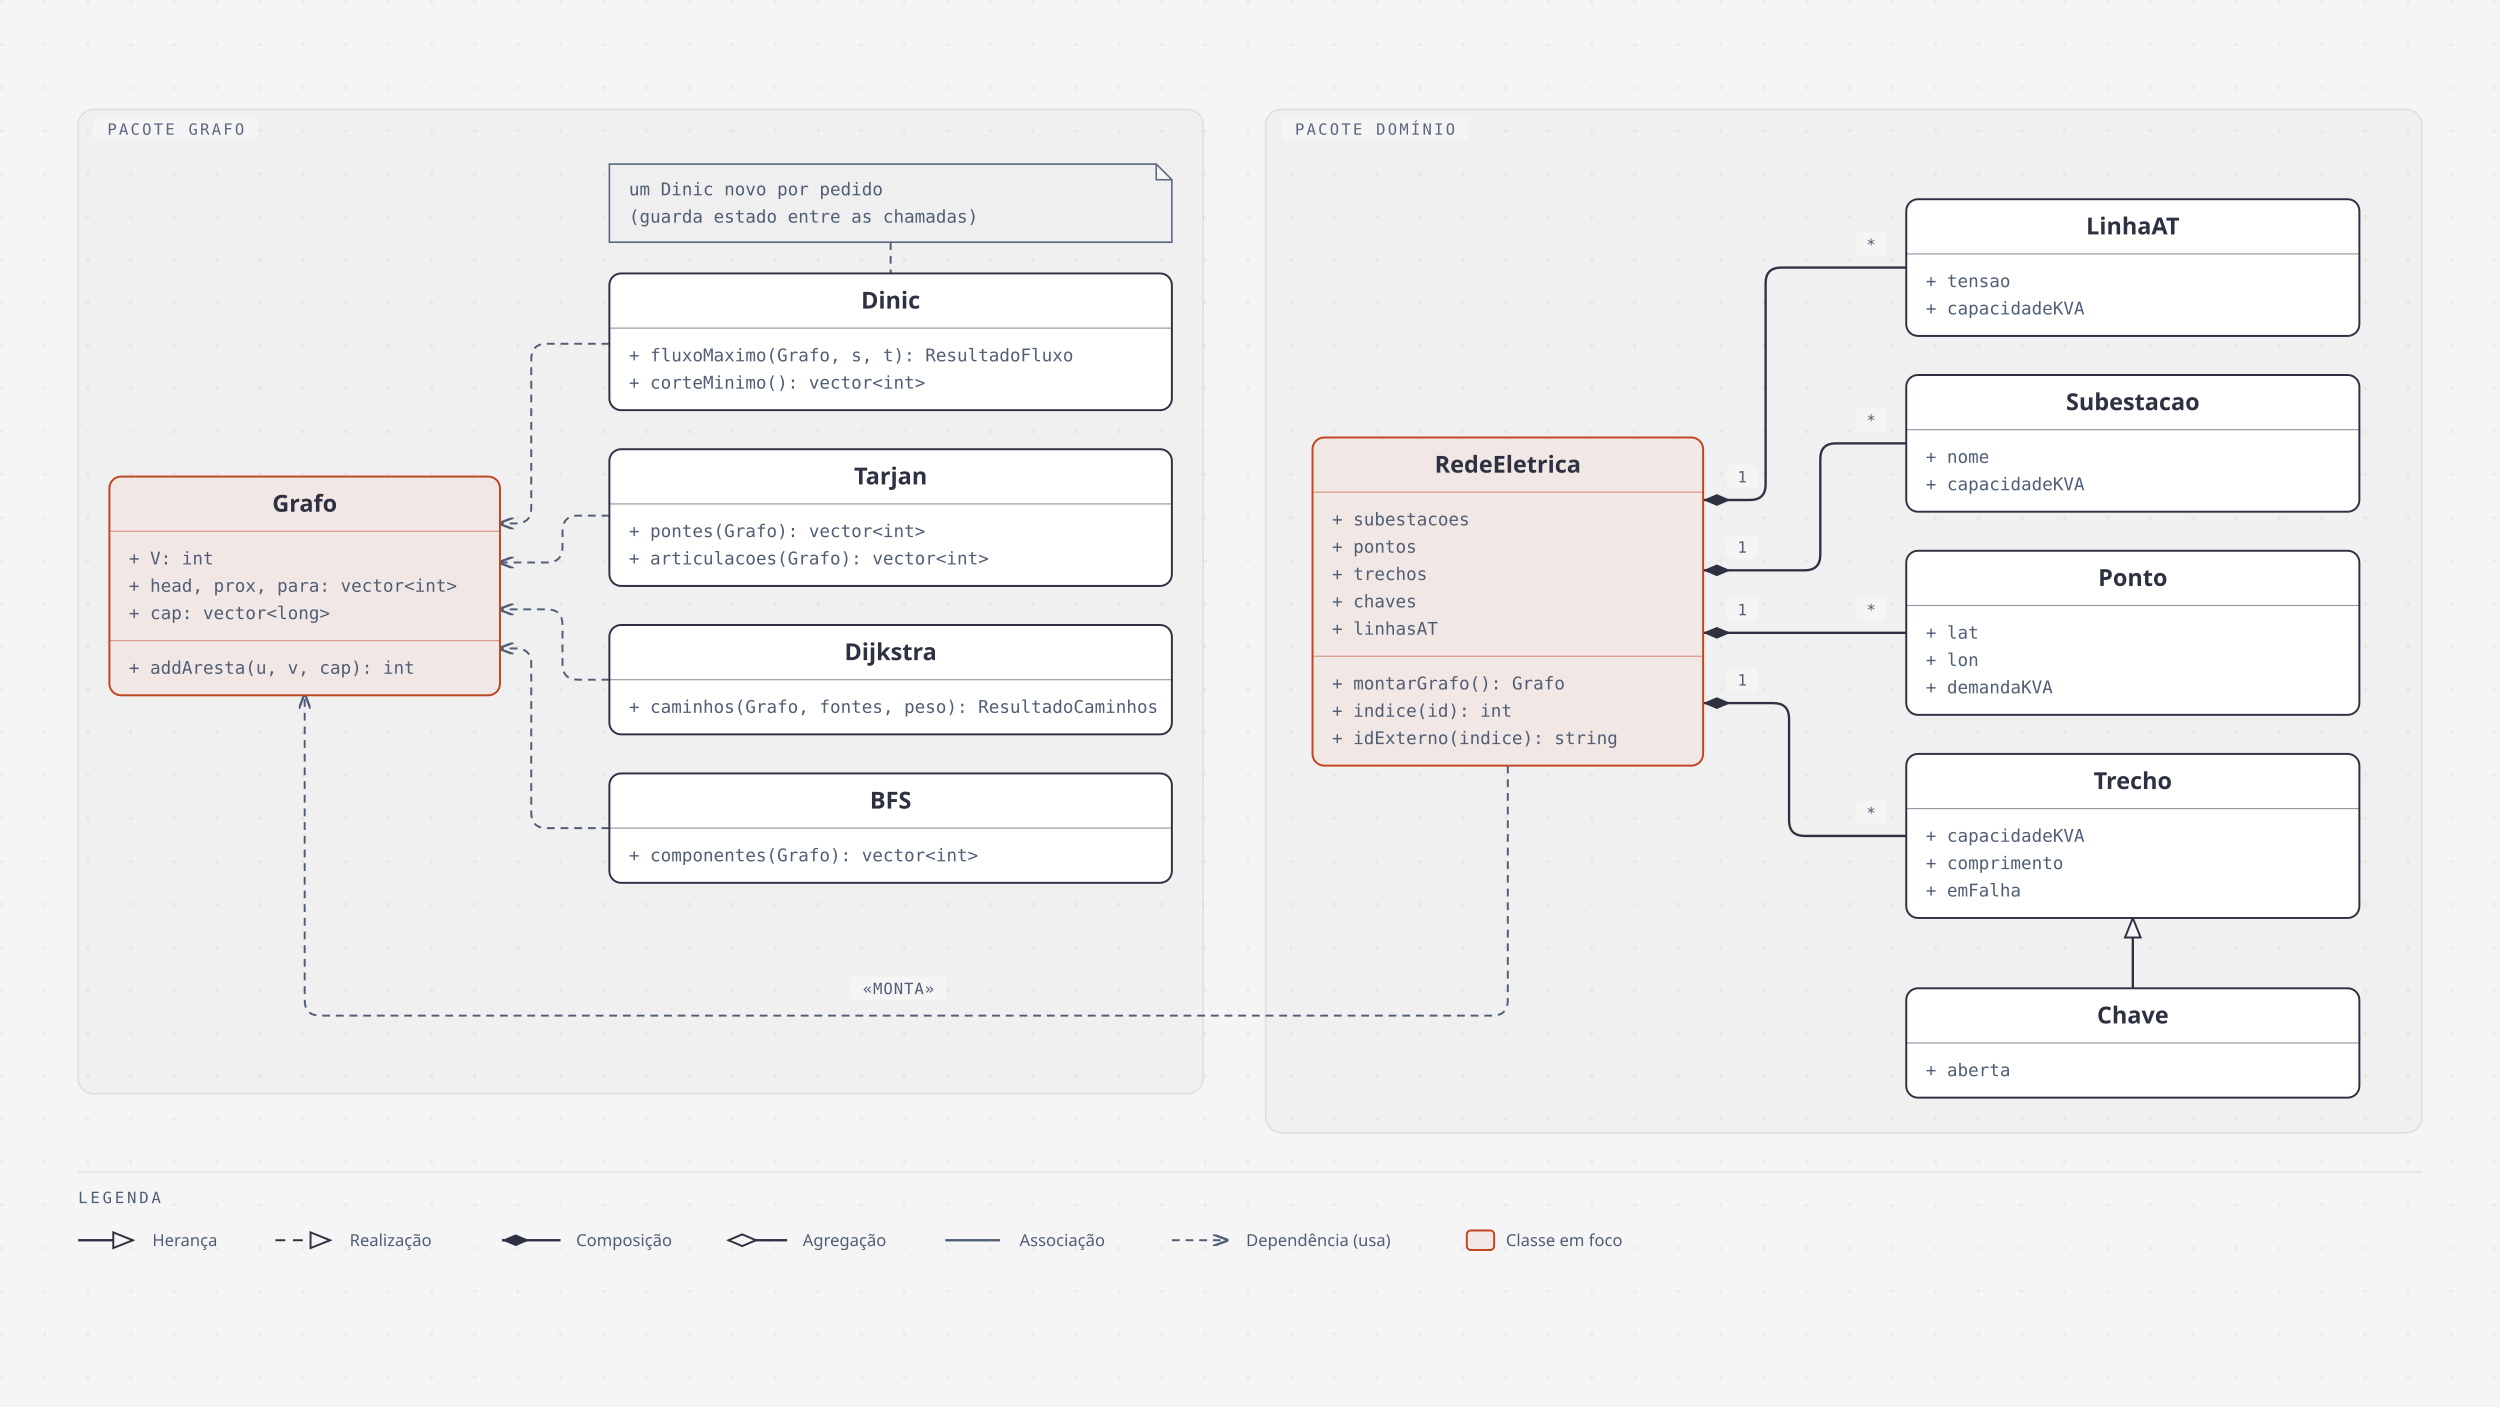
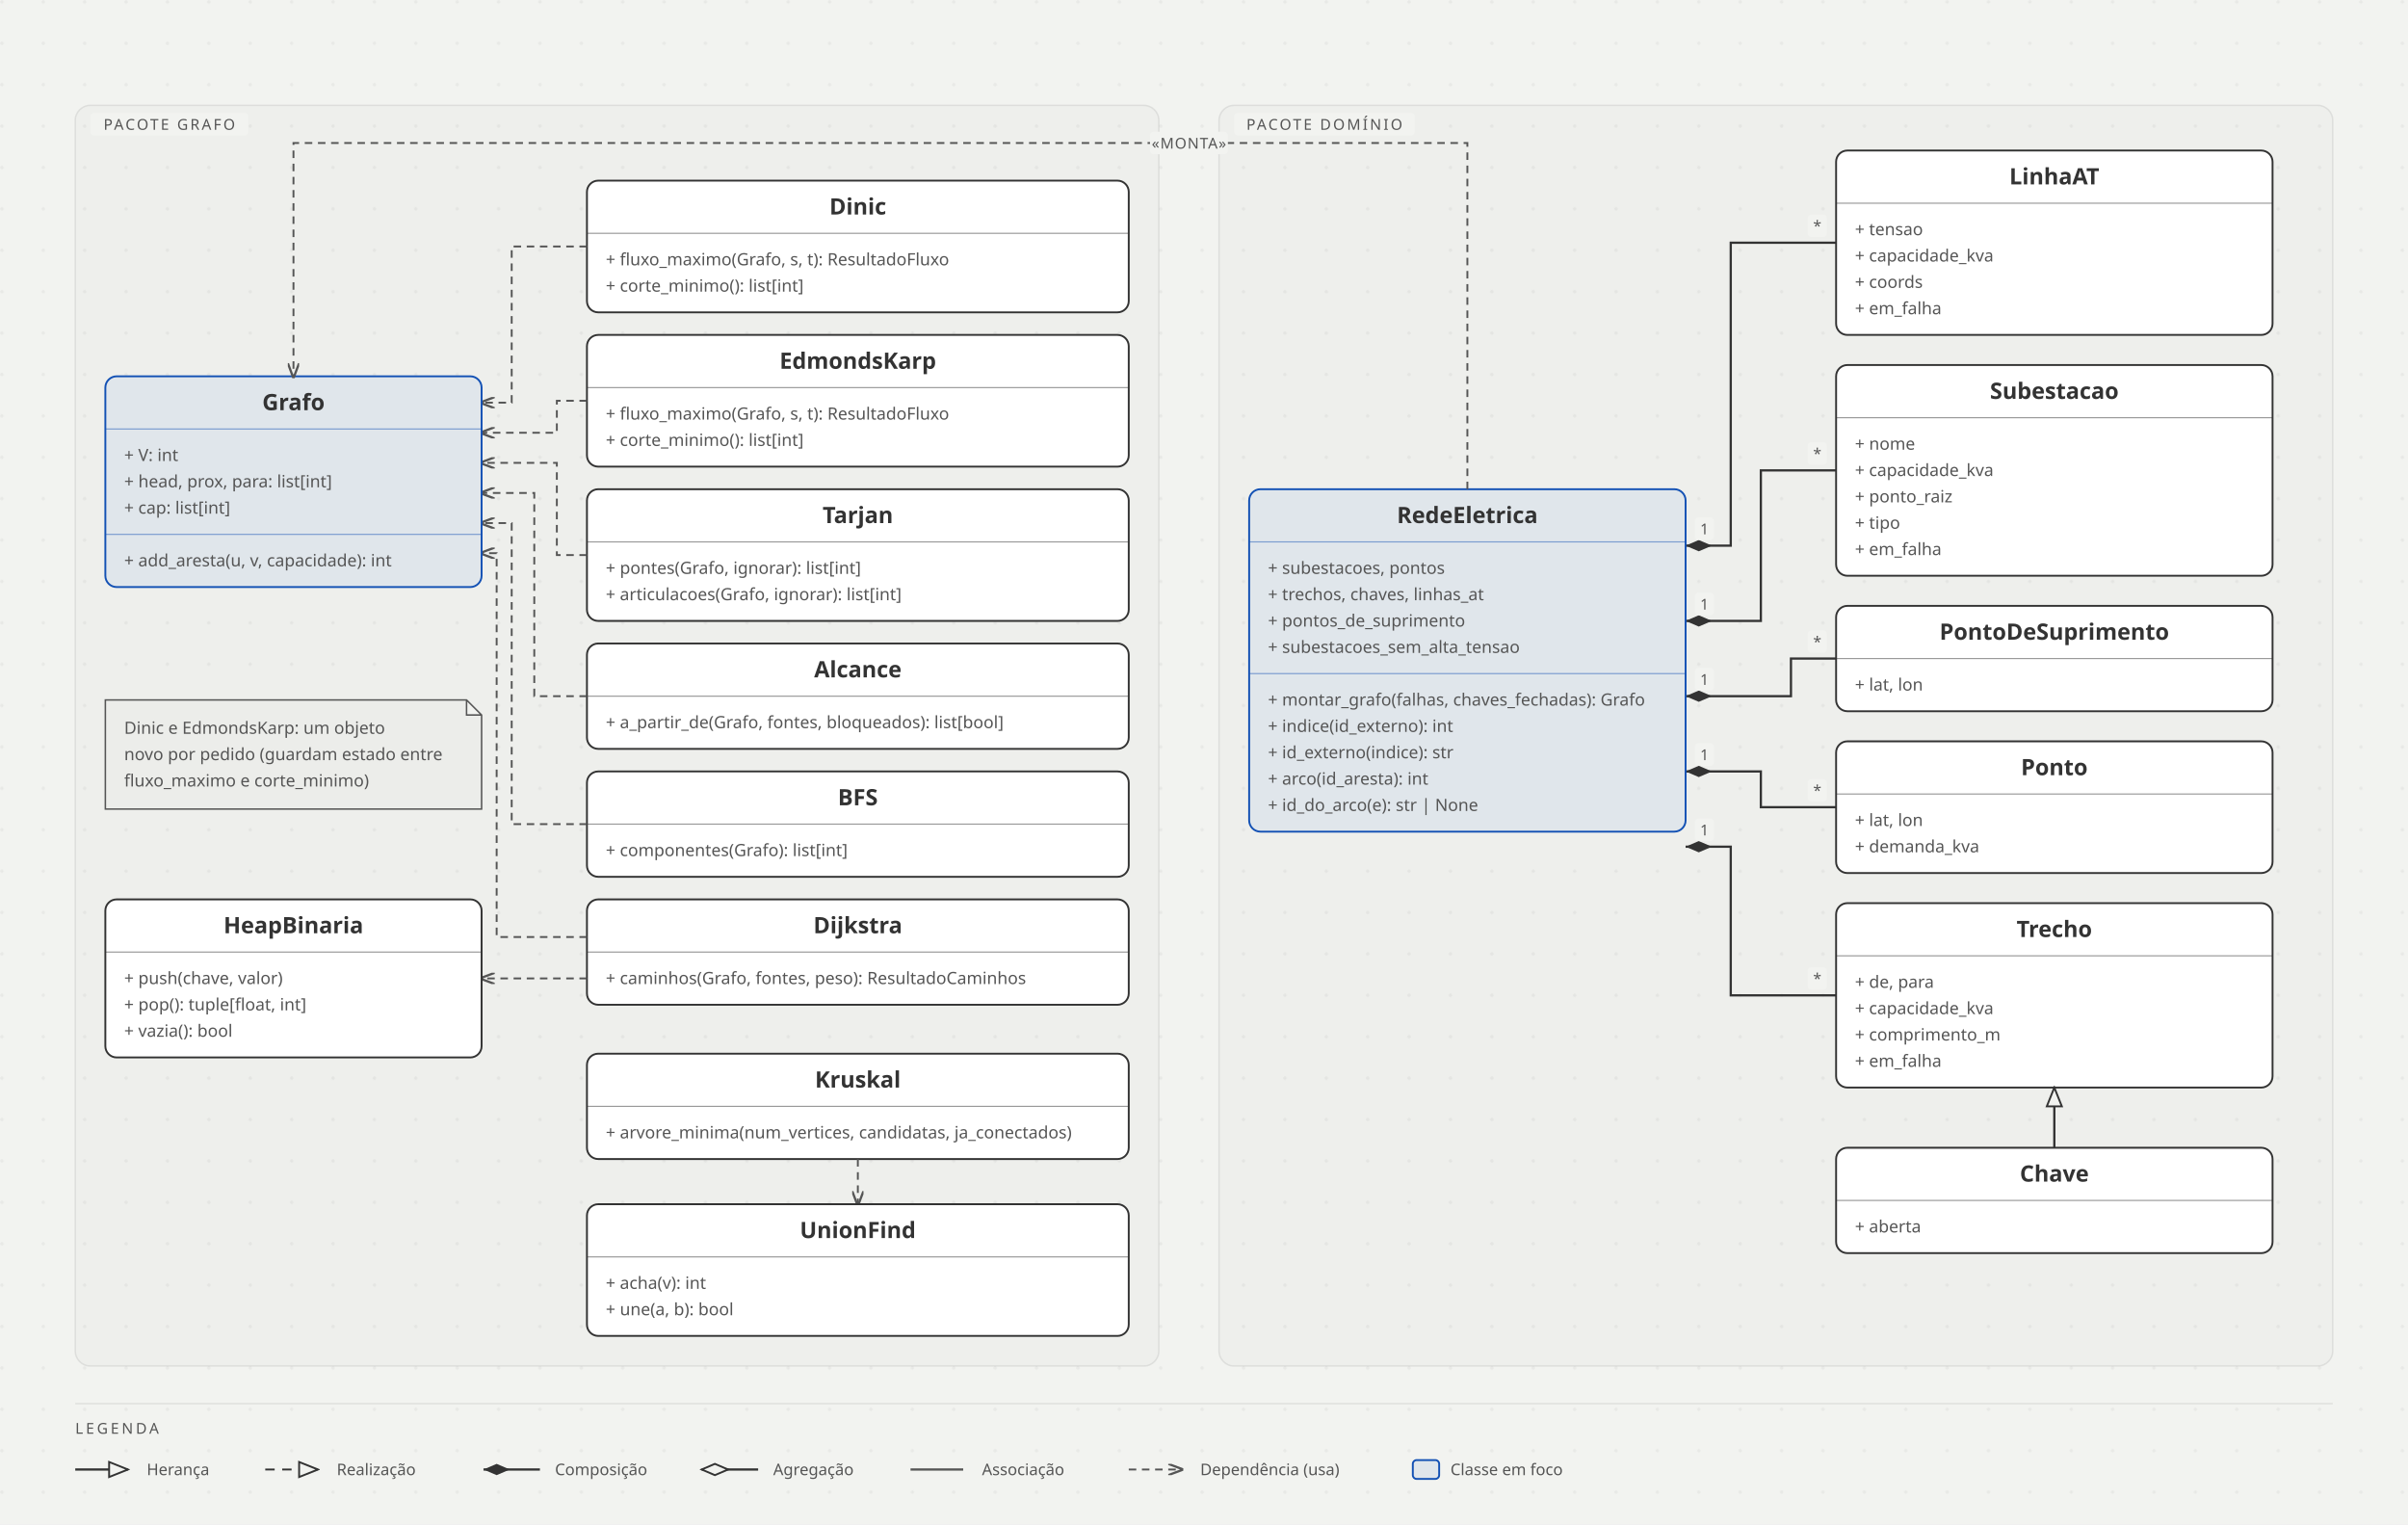
- <svg xmlns="http://www.w3.org/2000/svg" viewBox="0 0 1280 720" role="img" aria-labelledby="classes-claro-title classes-claro-desc" id="classes-root">
+ <svg xmlns="http://www.w3.org/2000/svg" viewBox="0 0 1280 810" role="img" aria-labelledby="classes-title classes-desc" id="classes-root">
  <defs>
-     <style>#classes-root { font-family: 'Geist', system-ui, sans-serif; color: #2d3142; }
+     <style>#classes-root { font-family: Rawline, Raleway, sans-serif; color: #333333; }
      #classes-root .diagram-container { width: 100%; overflow-x: auto; }
      @media print {
#classes-root .diagram-container { overflow-x: visible; }
}</style>
    <pattern id="classes-classes-claro-dots" width="22" height="22" patternUnits="userSpaceOnUse">
-       <circle cx="1" cy="1" r="0.9" fill="#2d3142" fill-opacity="0.10" />
+       <circle cx="1" cy="1" r="0.9" fill="#333333" fill-opacity="0.10" />
    </pattern>
    <marker id="classes-classes-claro-arrow" markerWidth="8" markerHeight="6" refX="7" refY="3" orient="auto">
-       <polygon points="0 0, 8 3, 0 6" fill="#4f5d75" />
+       <polygon points="0 0, 8 3, 0 6" fill="#555555" />
    </marker>
    <marker id="classes-classes-claro-arrow-link" markerWidth="8" markerHeight="6" refX="7" refY="3" orient="auto">
-       <polygon points="0 0, 8 3, 0 6" fill="#2e5aa8" />
+       <polygon points="0 0, 8 3, 0 6" fill="#1351b4" />
    </marker>
    <marker id="classes-classes-claro-arrow-accent" markerWidth="8" markerHeight="6" refX="7" refY="3" orient="auto">
-       <polygon points="0 0, 8 3, 0 6" fill="#bf4520" />
+       <polygon points="0 0, 8 3, 0 6" fill="#1351b4" />
    </marker>
    <marker id="classes-classes-claro-open" markerWidth="8" markerHeight="6" refX="7" refY="3" orient="auto">
-       <polyline points="0 0, 8 3, 0 6" fill="none" stroke="#4f5d75" stroke-width="1.2" />
+       <polyline points="0 0, 8 3, 0 6" fill="none" stroke="#555555" stroke-width="1.2" />
    </marker>
    <marker id="classes-classes-claro-tri" markerWidth="12" markerHeight="10" refX="11" refY="5" orient="auto" markerUnits="userSpaceOnUse">
-       <polygon points="1 1, 11 5, 1 9" fill="#f5f5f5" stroke="#2d3142" stroke-width="1" />
+       <polygon points="1 1, 11 5, 1 9" fill="#f2f3f0" stroke="#333333" stroke-width="1" />
    </marker>
    <marker id="classes-classes-claro-dia" markerWidth="16" markerHeight="8" refX="1" refY="4" orient="auto" markerUnits="userSpaceOnUse">
-       <polygon points="1 4, 8 1, 15 4, 8 7" fill="#2d3142" />
+       <polygon points="1 4, 8 1, 15 4, 8 7" fill="#333333" />
    </marker>
    <marker id="classes-classes-claro-diah" markerWidth="16" markerHeight="8" refX="1" refY="4" orient="auto" markerUnits="userSpaceOnUse">
-       <polygon points="1 4, 8 1, 15 4, 8 7" fill="#f5f5f5" stroke="#2d3142" stroke-width="1" />
+       <polygon points="1 4, 8 1, 15 4, 8 7" fill="#f2f3f0" stroke="#333333" stroke-width="1" />
    </marker>
  </defs>
-   <rect width="100%" height="100%" fill="#f5f5f5" />
+   <rect width="100%" height="100%" fill="#f2f3f0" />
  <rect width="100%" height="100%" fill="url(#classes-classes-claro-dots)" opacity="0.55" />
-   <rect x="40" y="56" width="576" height="504" rx="8" fill="#2d3142" stroke="#2d3142" stroke-width="0.8" fill-opacity="0.02" stroke-opacity="0.10" />
-   <rect x="48" y="60" width="84" height="12" rx="2" fill="#f5f5f5" />
-   <text x="90" y="69" fill="#5a6580" font-size="8" font-family="'Geist Mono', ui-monospace, monospace" text-anchor="middle" letter-spacing="0.14em">PACOTE GRAFO</text>
-   <rect x="648" y="56" width="592" height="524" rx="8" fill="#2d3142" stroke="#2d3142" stroke-width="0.8" fill-opacity="0.02" stroke-opacity="0.10" />
-   <rect x="656" y="60" width="96" height="12" rx="2" fill="#f5f5f5" />
-   <text x="704" y="69" fill="#5a6580" font-size="8" font-family="'Geist Mono', ui-monospace, monospace" text-anchor="middle" letter-spacing="0.14em">PACOTE DOMÍNIO</text>
-   <path d="M 312,176 H 280 Q 272,176 272,184 V 260 Q 272,268 264,268 H 256" fill="none" stroke="#4f5d75" stroke-width="1" marker-end="url(#classes-classes-claro-open)" stroke-dasharray="4,3" />
-   <path d="M 312,264 H 296 Q 288,264 288,272 V 280 Q 288,288 280,288 H 256" fill="none" stroke="#4f5d75" stroke-width="1" marker-end="url(#classes-classes-claro-open)" stroke-dasharray="4,3" />
-   <path d="M 312,348 H 296 Q 288,348 288,340 V 320 Q 288,312 280,312 H 256" fill="none" stroke="#4f5d75" stroke-width="1" marker-end="url(#classes-classes-claro-open)" stroke-dasharray="4,3" />
-   <path d="M 312,424 H 280 Q 272,424 272,416 V 340 Q 272,332 264,332 H 256" fill="none" stroke="#4f5d75" stroke-width="1" marker-end="url(#classes-classes-claro-open)" stroke-dasharray="4,3" />
-   <path d="M 456,124 V 140" fill="none" stroke="#4f5d75" stroke-width="1" stroke-dasharray="4,3" />
-   <path d="M 772,392 V 512 Q 772,520 764,520 H 164 Q 156,520 156,512 V 356" fill="none" stroke="#4f5d75" stroke-width="1" marker-end="url(#classes-classes-claro-open)" stroke-dasharray="4,3" />
-   <rect x="435.4" y="500" width="49.2" height="12" rx="2" fill="#f5f5f5" />
-   <text x="460" y="509" fill="#4f5d75" font-size="8" font-family="'Geist Mono', ui-monospace, monospace" text-anchor="middle" letter-spacing="0.06em">«MONTA»</text>
-   <path d="M 872,256 H 896 Q 904,256 904,248 V 145 Q 904,137 912,137 H 976" fill="none" stroke="#2d3142" stroke-width="1.2" marker-start="url(#classes-classes-claro-dia)" />
-   <path d="M 872,292 H 924 Q 932,292 932,284 V 235 Q 932,227 940,227 H 976" fill="none" stroke="#2d3142" stroke-width="1.2" marker-start="url(#classes-classes-claro-dia)" />
-   <path d="M 872,324 H 976" fill="none" stroke="#2d3142" stroke-width="1.2" marker-start="url(#classes-classes-claro-dia)" />
-   <path d="M 872,360 H 908 Q 916,360 916,368 V 420 Q 916,428 924,428 H 976" fill="none" stroke="#2d3142" stroke-width="1.2" marker-start="url(#classes-classes-claro-dia)" />
-   <rect x="884.2" y="238" width="15.6" height="12" rx="2" fill="#f5f5f5" />
-   <text x="892" y="247" fill="#4f5d75" font-size="8" font-family="'Geist Mono', ui-monospace, monospace" text-anchor="middle" letter-spacing="0.06em">1</text>
-   <rect x="950.2" y="119" width="15.6" height="12" rx="2" fill="#f5f5f5" />
-   <text x="958" y="128" fill="#4f5d75" font-size="8" font-family="'Geist Mono', ui-monospace, monospace" text-anchor="middle" letter-spacing="0.06em">*</text>
-   <rect x="884.2" y="274" width="15.6" height="12" rx="2" fill="#f5f5f5" />
-   <text x="892" y="283" fill="#4f5d75" font-size="8" font-family="'Geist Mono', ui-monospace, monospace" text-anchor="middle" letter-spacing="0.06em">1</text>
-   <rect x="950.2" y="209" width="15.6" height="12" rx="2" fill="#f5f5f5" />
-   <text x="958" y="218" fill="#4f5d75" font-size="8" font-family="'Geist Mono', ui-monospace, monospace" text-anchor="middle" letter-spacing="0.06em">*</text>
-   <rect x="884.2" y="306" width="15.6" height="12" rx="2" fill="#f5f5f5" />
-   <text x="892" y="315" fill="#4f5d75" font-size="8" font-family="'Geist Mono', ui-monospace, monospace" text-anchor="middle" letter-spacing="0.06em">1</text>
-   <rect x="950.2" y="306" width="15.6" height="12" rx="2" fill="#f5f5f5" />
-   <text x="958" y="315" fill="#4f5d75" font-size="8" font-family="'Geist Mono', ui-monospace, monospace" text-anchor="middle" letter-spacing="0.06em">*</text>
-   <rect x="884.2" y="342" width="15.6" height="12" rx="2" fill="#f5f5f5" />
-   <text x="892" y="351" fill="#4f5d75" font-size="8" font-family="'Geist Mono', ui-monospace, monospace" text-anchor="middle" letter-spacing="0.06em">1</text>
-   <rect x="950.2" y="410" width="15.6" height="12" rx="2" fill="#f5f5f5" />
-   <text x="958" y="419" fill="#4f5d75" font-size="8" font-family="'Geist Mono', ui-monospace, monospace" text-anchor="middle" letter-spacing="0.06em">*</text>
-   <path d="M 1092,506 V 470" fill="none" stroke="#2d3142" stroke-width="1.2" marker-end="url(#classes-classes-claro-tri)" />
-   <rect x="56" y="244" width="200" height="112" rx="6" fill="#f5f5f5" />
-   <rect x="56" y="244" width="200" height="112" rx="6" fill="#bf4520" stroke="#bf4520" stroke-width="1" fill-opacity="0.08" />
-   <text x="156" y="262" fill="#2d3142" font-size="12" font-weight="600" font-family="'Geist', system-ui, sans-serif" text-anchor="middle">Grafo</text>
-   <line x1="56" y1="272" x2="256" y2="272" stroke="#bf4520" stroke-width="0.6" opacity="0.5" />
-   <text x="66" y="289" fill="#4f5d75" font-size="9" font-family="'Geist Mono', ui-monospace, monospace">+ V: int</text>
-   <text x="66" y="303" fill="#4f5d75" font-size="9" font-family="'Geist Mono', ui-monospace, monospace">+ head, prox, para: vector&lt;int&gt;</text>
-   <text x="66" y="317" fill="#4f5d75" font-size="9" font-family="'Geist Mono', ui-monospace, monospace">+ cap: vector&lt;long&gt;</text>
-   <line x1="56" y1="328" x2="256" y2="328" stroke="#bf4520" stroke-width="0.6" opacity="0.5" />
-   <text x="66" y="345" fill="#4f5d75" font-size="9" font-family="'Geist Mono', ui-monospace, monospace">+ addAresta(u, v, cap): int</text>
-   <rect x="312" y="140" width="288" height="70" rx="6" fill="#f5f5f5" />
-   <rect x="312" y="140" width="288" height="70" rx="6" fill="#ffffff" stroke="#2d3142" stroke-width="1" />
-   <text x="456" y="158" fill="#2d3142" font-size="12" font-weight="600" font-family="'Geist', system-ui, sans-serif" text-anchor="middle">Dinic</text>
-   <line x1="312" y1="168" x2="600" y2="168" stroke="#2d3142" stroke-width="0.6" opacity="0.5" />
-   <text x="322" y="185" fill="#4f5d75" font-size="9" font-family="'Geist Mono', ui-monospace, monospace">+ fluxoMaximo(Grafo, s, t): ResultadoFluxo</text>
-   <text x="322" y="199" fill="#4f5d75" font-size="9" font-family="'Geist Mono', ui-monospace, monospace">+ corteMinimo(): vector&lt;int&gt;</text>
-   <rect x="312" y="230" width="288" height="70" rx="6" fill="#f5f5f5" />
-   <rect x="312" y="230" width="288" height="70" rx="6" fill="#ffffff" stroke="#2d3142" stroke-width="1" />
-   <text x="456" y="248" fill="#2d3142" font-size="12" font-weight="600" font-family="'Geist', system-ui, sans-serif" text-anchor="middle">Tarjan</text>
-   <line x1="312" y1="258" x2="600" y2="258" stroke="#2d3142" stroke-width="0.6" opacity="0.5" />
-   <text x="322" y="275" fill="#4f5d75" font-size="9" font-family="'Geist Mono', ui-monospace, monospace">+ pontes(Grafo): vector&lt;int&gt;</text>
-   <text x="322" y="289" fill="#4f5d75" font-size="9" font-family="'Geist Mono', ui-monospace, monospace">+ articulacoes(Grafo): vector&lt;int&gt;</text>
-   <rect x="312" y="320" width="288" height="56" rx="6" fill="#f5f5f5" />
-   <rect x="312" y="320" width="288" height="56" rx="6" fill="#ffffff" stroke="#2d3142" stroke-width="1" />
-   <text x="456" y="338" fill="#2d3142" font-size="12" font-weight="600" font-family="'Geist', system-ui, sans-serif" text-anchor="middle">Dijkstra</text>
-   <line x1="312" y1="348" x2="600" y2="348" stroke="#2d3142" stroke-width="0.6" opacity="0.5" />
-   <text x="322" y="365" fill="#4f5d75" font-size="9" font-family="'Geist Mono', ui-monospace, monospace">+ caminhos(Grafo, fontes, peso): ResultadoCaminhos</text>
-   <rect x="312" y="396" width="288" height="56" rx="6" fill="#f5f5f5" />
-   <rect x="312" y="396" width="288" height="56" rx="6" fill="#ffffff" stroke="#2d3142" stroke-width="1" />
-   <text x="456" y="414" fill="#2d3142" font-size="12" font-weight="600" font-family="'Geist', system-ui, sans-serif" text-anchor="middle">BFS</text>
-   <line x1="312" y1="424" x2="600" y2="424" stroke="#2d3142" stroke-width="0.6" opacity="0.5" />
-   <text x="322" y="441" fill="#4f5d75" font-size="9" font-family="'Geist Mono', ui-monospace, monospace">+ componentes(Grafo): vector&lt;int&gt;</text>
-   <path d="M 312,84 H 592 L 600,92 V 124 H 312 Z" fill="#f5f5f5" />
-   <path d="M 312,84 H 592 L 600,92 V 124 H 312 Z M 592,84 V 92 H 600" fill="#2d3142" stroke="#5a6580" stroke-width="0.8" fill-opacity="0.03" />
-   <text x="322" y="100" fill="#4f5d75" font-size="9" font-family="'Geist Mono', ui-monospace, monospace">um Dinic novo por pedido</text>
-   <text x="322" y="114" fill="#4f5d75" font-size="9" font-family="'Geist Mono', ui-monospace, monospace">(guarda estado entre as chamadas)</text>
-   <rect x="672" y="224" width="200" height="168" rx="6" fill="#f5f5f5" />
-   <rect x="672" y="224" width="200" height="168" rx="6" fill="#bf4520" stroke="#bf4520" stroke-width="1" fill-opacity="0.08" />
-   <text x="772" y="242" fill="#2d3142" font-size="12" font-weight="600" font-family="'Geist', system-ui, sans-serif" text-anchor="middle">RedeEletrica</text>
-   <line x1="672" y1="252" x2="872" y2="252" stroke="#bf4520" stroke-width="0.6" opacity="0.5" />
-   <text x="682" y="269" fill="#4f5d75" font-size="9" font-family="'Geist Mono', ui-monospace, monospace">+ subestacoes</text>
-   <text x="682" y="283" fill="#4f5d75" font-size="9" font-family="'Geist Mono', ui-monospace, monospace">+ pontos</text>
-   <text x="682" y="297" fill="#4f5d75" font-size="9" font-family="'Geist Mono', ui-monospace, monospace">+ trechos</text>
-   <text x="682" y="311" fill="#4f5d75" font-size="9" font-family="'Geist Mono', ui-monospace, monospace">+ chaves</text>
-   <text x="682" y="325" fill="#4f5d75" font-size="9" font-family="'Geist Mono', ui-monospace, monospace">+ linhasAT</text>
-   <line x1="672" y1="336" x2="872" y2="336" stroke="#bf4520" stroke-width="0.6" opacity="0.5" />
-   <text x="682" y="353" fill="#4f5d75" font-size="9" font-family="'Geist Mono', ui-monospace, monospace">+ montarGrafo(): Grafo</text>
-   <text x="682" y="367" fill="#4f5d75" font-size="9" font-family="'Geist Mono', ui-monospace, monospace">+ indice(id): int</text>
-   <text x="682" y="381" fill="#4f5d75" font-size="9" font-family="'Geist Mono', ui-monospace, monospace">+ idExterno(indice): string</text>
-   <rect x="976" y="102" width="232" height="70" rx="6" fill="#f5f5f5" />
-   <rect x="976" y="102" width="232" height="70" rx="6" fill="#ffffff" stroke="#2d3142" stroke-width="1" />
-   <text x="1092" y="120" fill="#2d3142" font-size="12" font-weight="600" font-family="'Geist', system-ui, sans-serif" text-anchor="middle">LinhaAT</text>
-   <line x1="976" y1="130" x2="1208" y2="130" stroke="#2d3142" stroke-width="0.6" opacity="0.5" />
-   <text x="986" y="147" fill="#4f5d75" font-size="9" font-family="'Geist Mono', ui-monospace, monospace">+ tensao</text>
-   <text x="986" y="161" fill="#4f5d75" font-size="9" font-family="'Geist Mono', ui-monospace, monospace">+ capacidadeKVA</text>
-   <rect x="976" y="192" width="232" height="70" rx="6" fill="#f5f5f5" />
-   <rect x="976" y="192" width="232" height="70" rx="6" fill="#ffffff" stroke="#2d3142" stroke-width="1" />
-   <text x="1092" y="210" fill="#2d3142" font-size="12" font-weight="600" font-family="'Geist', system-ui, sans-serif" text-anchor="middle">Subestacao</text>
-   <line x1="976" y1="220" x2="1208" y2="220" stroke="#2d3142" stroke-width="0.6" opacity="0.5" />
-   <text x="986" y="237" fill="#4f5d75" font-size="9" font-family="'Geist Mono', ui-monospace, monospace">+ nome</text>
-   <text x="986" y="251" fill="#4f5d75" font-size="9" font-family="'Geist Mono', ui-monospace, monospace">+ capacidadeKVA</text>
-   <rect x="976" y="282" width="232" height="84" rx="6" fill="#f5f5f5" />
-   <rect x="976" y="282" width="232" height="84" rx="6" fill="#ffffff" stroke="#2d3142" stroke-width="1" />
-   <text x="1092" y="300" fill="#2d3142" font-size="12" font-weight="600" font-family="'Geist', system-ui, sans-serif" text-anchor="middle">Ponto</text>
-   <line x1="976" y1="310" x2="1208" y2="310" stroke="#2d3142" stroke-width="0.6" opacity="0.5" />
-   <text x="986" y="327" fill="#4f5d75" font-size="9" font-family="'Geist Mono', ui-monospace, monospace">+ lat</text>
-   <text x="986" y="341" fill="#4f5d75" font-size="9" font-family="'Geist Mono', ui-monospace, monospace">+ lon</text>
-   <text x="986" y="355" fill="#4f5d75" font-size="9" font-family="'Geist Mono', ui-monospace, monospace">+ demandaKVA</text>
-   <rect x="976" y="386" width="232" height="84" rx="6" fill="#f5f5f5" />
-   <rect x="976" y="386" width="232" height="84" rx="6" fill="#ffffff" stroke="#2d3142" stroke-width="1" />
-   <text x="1092" y="404" fill="#2d3142" font-size="12" font-weight="600" font-family="'Geist', system-ui, sans-serif" text-anchor="middle">Trecho</text>
-   <line x1="976" y1="414" x2="1208" y2="414" stroke="#2d3142" stroke-width="0.6" opacity="0.5" />
-   <text x="986" y="431" fill="#4f5d75" font-size="9" font-family="'Geist Mono', ui-monospace, monospace">+ capacidadeKVA</text>
-   <text x="986" y="445" fill="#4f5d75" font-size="9" font-family="'Geist Mono', ui-monospace, monospace">+ comprimento</text>
-   <text x="986" y="459" fill="#4f5d75" font-size="9" font-family="'Geist Mono', ui-monospace, monospace">+ emFalha</text>
-   <rect x="976" y="506" width="232" height="56" rx="6" fill="#f5f5f5" />
-   <rect x="976" y="506" width="232" height="56" rx="6" fill="#ffffff" stroke="#2d3142" stroke-width="1" />
-   <text x="1092" y="524" fill="#2d3142" font-size="12" font-weight="600" font-family="'Geist', system-ui, sans-serif" text-anchor="middle">Chave</text>
-   <line x1="976" y1="534" x2="1208" y2="534" stroke="#2d3142" stroke-width="0.6" opacity="0.5" />
-   <text x="986" y="551" fill="#4f5d75" font-size="9" font-family="'Geist Mono', ui-monospace, monospace">+ aberta</text>
-   <line x1="40" y1="600" x2="1240" y2="600" stroke="#2d3142" stroke-width="0.8" stroke-opacity="0.10" />
-   <text x="40" y="616" fill="#4f5d75" font-size="8" font-family="'Geist Mono', ui-monospace, monospace" letter-spacing="0.18em">LEGENDA</text>
-   <path d="M 40,635 H 68" fill="none" stroke="#2d3142" stroke-width="1.2" marker-end="url(#classes-classes-claro-tri)" />
-   <text x="78" y="638" fill="#4f5d75" font-size="8.5" font-family="'Geist', system-ui, sans-serif">Herança</text>
-   <path d="M 141,635 H 169" fill="none" stroke="#2d3142" stroke-width="1" marker-end="url(#classes-classes-claro-tri)" stroke-dasharray="5,4" />
-   <text x="179" y="638" fill="#4f5d75" font-size="8.5" font-family="'Geist', system-ui, sans-serif">Realização</text>
-   <path d="M 257,635 H 287" fill="none" stroke="#2d3142" stroke-width="1.2" marker-start="url(#classes-classes-claro-dia)" />
-   <text x="295" y="638" fill="#4f5d75" font-size="8.5" font-family="'Geist', system-ui, sans-serif">Composição</text>
-   <path d="M 373,635 H 403" fill="none" stroke="#2d3142" stroke-width="1.2" marker-start="url(#classes-classes-claro-diah)" />
-   <text x="411" y="638" fill="#4f5d75" font-size="8.5" font-family="'Geist', system-ui, sans-serif">Agregação</text>
-   <path d="M 484,635 H 512" fill="none" stroke="#4f5d75" stroke-width="1.2" />
-   <text x="522" y="638" fill="#4f5d75" font-size="8.5" font-family="'Geist', system-ui, sans-serif">Associação</text>
-   <path d="M 600,635 H 628" fill="none" stroke="#4f5d75" stroke-width="1" marker-end="url(#classes-classes-claro-open)" stroke-dasharray="4,3" />
-   <text x="638" y="638" fill="#4f5d75" font-size="8.5" font-family="'Geist', system-ui, sans-serif">Dependência (usa)</text>
-   <rect x="751" y="630" width="14" height="10" rx="2" fill="#bf4520" stroke="#bf4520" stroke-width="1" fill-opacity="0.08" />
-   <text x="771" y="638" fill="#4f5d75" font-size="8.5" font-family="'Geist', system-ui, sans-serif">Classe em foco</text>
+   <rect x="40" y="56" width="576" height="670" rx="8" fill="#333333" stroke="#333333" stroke-width="0.8" fill-opacity="0.02" stroke-opacity="0.10" />
+   <rect x="48" y="60" width="84" height="12" rx="2" fill="#f2f3f0" />
+   <text x="90.0" y="69" fill="#555555" font-size="8" font-family="Rawline, Raleway, sans-serif" text-anchor="middle" letter-spacing="0.14em">PACOTE GRAFO</text>
+   <rect x="648" y="56" width="592" height="670" rx="8" fill="#333333" stroke="#333333" stroke-width="0.8" fill-opacity="0.02" stroke-opacity="0.10" />
+   <rect x="656" y="60" width="96" height="12" rx="2" fill="#f2f3f0" />
+   <text x="704.0" y="69" fill="#555555" font-size="8" font-family="Rawline, Raleway, sans-serif" text-anchor="middle" letter-spacing="0.14em">PACOTE DOMÍNIO</text>
+   <rect x="312" y="96" width="288" height="70" rx="6" fill="#f2f3f0" />
+   <rect x="312" y="96" width="288" height="70" rx="6" fill="#ffffff" stroke="#333333" stroke-width="1" />
+   <text x="456.0" y="114" fill="#333333" font-size="12" font-family="Rawline, Raleway, sans-serif" font-weight="600" text-anchor="middle">Dinic</text>
+   <line x1="312" y1="124" x2="600" y2="124" stroke="#333333" stroke-width="0.6" opacity="0.5" />
+   <text x="322" y="141" fill="#555555" font-size="9" font-family="Rawline, Raleway, sans-serif">+ fluxo_maximo(Grafo, s, t): ResultadoFluxo</text>
+   <text x="322" y="155" fill="#555555" font-size="9" font-family="Rawline, Raleway, sans-serif">+ corte_minimo(): list[int]</text>
+   <path d="M 312,131 H 272 V 214 H 256" fill="none" stroke="#555555" stroke-width="1" marker-end="url(#classes-classes-claro-open)" stroke-dasharray="4,3" />
+   <rect x="312" y="178" width="288" height="70" rx="6" fill="#f2f3f0" />
+   <rect x="312" y="178" width="288" height="70" rx="6" fill="#ffffff" stroke="#333333" stroke-width="1" />
+   <text x="456.0" y="196" fill="#333333" font-size="12" font-family="Rawline, Raleway, sans-serif" font-weight="600" text-anchor="middle">EdmondsKarp</text>
+   <line x1="312" y1="206" x2="600" y2="206" stroke="#333333" stroke-width="0.6" opacity="0.5" />
+   <text x="322" y="223" fill="#555555" font-size="9" font-family="Rawline, Raleway, sans-serif">+ fluxo_maximo(Grafo, s, t): ResultadoFluxo</text>
+   <text x="322" y="237" fill="#555555" font-size="9" font-family="Rawline, Raleway, sans-serif">+ corte_minimo(): list[int]</text>
+   <path d="M 312,213 H 296 V 230 H 256" fill="none" stroke="#555555" stroke-width="1" marker-end="url(#classes-classes-claro-open)" stroke-dasharray="4,3" />
+   <rect x="312" y="260" width="288" height="70" rx="6" fill="#f2f3f0" />
+   <rect x="312" y="260" width="288" height="70" rx="6" fill="#ffffff" stroke="#333333" stroke-width="1" />
+   <text x="456.0" y="278" fill="#333333" font-size="12" font-family="Rawline, Raleway, sans-serif" font-weight="600" text-anchor="middle">Tarjan</text>
+   <line x1="312" y1="288" x2="600" y2="288" stroke="#333333" stroke-width="0.6" opacity="0.5" />
+   <text x="322" y="305" fill="#555555" font-size="9" font-family="Rawline, Raleway, sans-serif">+ pontes(Grafo, ignorar): list[int]</text>
+   <text x="322" y="319" fill="#555555" font-size="9" font-family="Rawline, Raleway, sans-serif">+ articulacoes(Grafo, ignorar): list[int]</text>
+   <path d="M 312,295 H 296 V 246 H 256" fill="none" stroke="#555555" stroke-width="1" marker-end="url(#classes-classes-claro-open)" stroke-dasharray="4,3" />
+   <rect x="312" y="342" width="288" height="56" rx="6" fill="#f2f3f0" />
+   <rect x="312" y="342" width="288" height="56" rx="6" fill="#ffffff" stroke="#333333" stroke-width="1" />
+   <text x="456.0" y="360" fill="#333333" font-size="12" font-family="Rawline, Raleway, sans-serif" font-weight="600" text-anchor="middle">Alcance</text>
+   <line x1="312" y1="370" x2="600" y2="370" stroke="#333333" stroke-width="0.6" opacity="0.5" />
+   <text x="322" y="387" fill="#555555" font-size="9" font-family="Rawline, Raleway, sans-serif">+ a_partir_de(Grafo, fontes, bloqueados): list[bool]</text>
+   <path d="M 312,370 H 284 V 262 H 256" fill="none" stroke="#555555" stroke-width="1" marker-end="url(#classes-classes-claro-open)" stroke-dasharray="4,3" />
+   <rect x="312" y="410" width="288" height="56" rx="6" fill="#f2f3f0" />
+   <rect x="312" y="410" width="288" height="56" rx="6" fill="#ffffff" stroke="#333333" stroke-width="1" />
+   <text x="456.0" y="428" fill="#333333" font-size="12" font-family="Rawline, Raleway, sans-serif" font-weight="600" text-anchor="middle">BFS</text>
+   <line x1="312" y1="438" x2="600" y2="438" stroke="#333333" stroke-width="0.6" opacity="0.5" />
+   <text x="322" y="455" fill="#555555" font-size="9" font-family="Rawline, Raleway, sans-serif">+ componentes(Grafo): list[int]</text>
+   <path d="M 312,438 H 272 V 278 H 256" fill="none" stroke="#555555" stroke-width="1" marker-end="url(#classes-classes-claro-open)" stroke-dasharray="4,3" />
+   <rect x="312" y="478" width="288" height="56" rx="6" fill="#f2f3f0" />
+   <rect x="312" y="478" width="288" height="56" rx="6" fill="#ffffff" stroke="#333333" stroke-width="1" />
+   <text x="456.0" y="496" fill="#333333" font-size="12" font-family="Rawline, Raleway, sans-serif" font-weight="600" text-anchor="middle">Dijkstra</text>
+   <line x1="312" y1="506" x2="600" y2="506" stroke="#333333" stroke-width="0.6" opacity="0.5" />
+   <text x="322" y="523" fill="#555555" font-size="9" font-family="Rawline, Raleway, sans-serif">+ caminhos(Grafo, fontes, peso): ResultadoCaminhos</text>
+   <path d="M 312,498 H 264 V 294 H 256" fill="none" stroke="#555555" stroke-width="1" marker-end="url(#classes-classes-claro-open)" stroke-dasharray="4,3" />
+   <path d="M 312,520 H 256" fill="none" stroke="#555555" stroke-width="1" marker-end="url(#classes-classes-claro-open)" stroke-dasharray="4,3" />
+   <rect x="312" y="560" width="288" height="56" rx="6" fill="#f2f3f0" />
+   <rect x="312" y="560" width="288" height="56" rx="6" fill="#ffffff" stroke="#333333" stroke-width="1" />
+   <text x="456.0" y="578" fill="#333333" font-size="12" font-family="Rawline, Raleway, sans-serif" font-weight="600" text-anchor="middle">Kruskal</text>
+   <line x1="312" y1="588" x2="600" y2="588" stroke="#333333" stroke-width="0.6" opacity="0.5" />
+   <text x="322" y="605" fill="#555555" font-size="9" font-family="Rawline, Raleway, sans-serif">+ arvore_minima(num_vertices, candidatas, ja_conectados)</text>
+   <path d="M 456,616 V 640" fill="none" stroke="#555555" stroke-width="1" marker-end="url(#classes-classes-claro-open)" stroke-dasharray="4,3" />
+   <rect x="312" y="640" width="288" height="70" rx="6" fill="#f2f3f0" />
+   <rect x="312" y="640" width="288" height="70" rx="6" fill="#ffffff" stroke="#333333" stroke-width="1" />
+   <text x="456.0" y="658" fill="#333333" font-size="12" font-family="Rawline, Raleway, sans-serif" font-weight="600" text-anchor="middle">UnionFind</text>
+   <line x1="312" y1="668" x2="600" y2="668" stroke="#333333" stroke-width="0.6" opacity="0.5" />
+   <text x="322" y="685" fill="#555555" font-size="9" font-family="Rawline, Raleway, sans-serif">+ acha(v): int</text>
+   <text x="322" y="699" fill="#555555" font-size="9" font-family="Rawline, Raleway, sans-serif">+ une(a, b): bool</text>
+   <rect x="56" y="200" width="200" height="112" rx="6" fill="#f2f3f0" />
+   <rect x="56" y="200" width="200" height="112" rx="6" fill="#1351b4" stroke="#1351b4" stroke-width="1" fill-opacity="0.08" />
+   <text x="156.0" y="218" fill="#333333" font-size="12" font-family="Rawline, Raleway, sans-serif" font-weight="600" text-anchor="middle">Grafo</text>
+   <line x1="56" y1="228" x2="256" y2="228" stroke="#1351b4" stroke-width="0.6" opacity="0.5" />
+   <text x="66" y="245" fill="#555555" font-size="9" font-family="Rawline, Raleway, sans-serif">+ V: int</text>
+   <text x="66" y="259" fill="#555555" font-size="9" font-family="Rawline, Raleway, sans-serif">+ head, prox, para: list[int]</text>
+   <text x="66" y="273" fill="#555555" font-size="9" font-family="Rawline, Raleway, sans-serif">+ cap: list[int]</text>
+   <line x1="56" y1="284" x2="256" y2="284" stroke="#1351b4" stroke-width="0.6" opacity="0.5" />
+   <text x="66" y="301" fill="#555555" font-size="9" font-family="Rawline, Raleway, sans-serif">+ add_aresta(u, v, capacidade): int</text>
+   <path d="M 56,372 H 248 L 256,380 V 430 H 56 Z" fill="#f2f3f0" />
+   <path d="M 56,372 H 248 L 256,380 V 430 H 56 Z M 248,372 V 380 H 256" fill="#333333" stroke="#555555" stroke-width="0.8" fill-opacity="0.03" />
+   <text x="66" y="390" fill="#555555" font-size="9" font-family="Rawline, Raleway, sans-serif">Dinic e EdmondsKarp: um objeto</text>
+   <text x="66" y="404" fill="#555555" font-size="9" font-family="Rawline, Raleway, sans-serif">novo por pedido (guardam estado entre</text>
+   <text x="66" y="418" fill="#555555" font-size="9" font-family="Rawline, Raleway, sans-serif">fluxo_maximo e corte_minimo)</text>
+   <rect x="56" y="478" width="200" height="84" rx="6" fill="#f2f3f0" />
+   <rect x="56" y="478" width="200" height="84" rx="6" fill="#ffffff" stroke="#333333" stroke-width="1" />
+   <text x="156.0" y="496" fill="#333333" font-size="12" font-family="Rawline, Raleway, sans-serif" font-weight="600" text-anchor="middle">HeapBinaria</text>
+   <line x1="56" y1="506" x2="256" y2="506" stroke="#333333" stroke-width="0.6" opacity="0.5" />
+   <text x="66" y="523" fill="#555555" font-size="9" font-family="Rawline, Raleway, sans-serif">+ push(chave, valor)</text>
+   <text x="66" y="537" fill="#555555" font-size="9" font-family="Rawline, Raleway, sans-serif">+ pop(): tuple[float, int]</text>
+   <text x="66" y="551" fill="#555555" font-size="9" font-family="Rawline, Raleway, sans-serif">+ vazia(): bool</text>
+   <rect x="976" y="80" width="232" height="98" rx="6" fill="#f2f3f0" />
+   <rect x="976" y="80" width="232" height="98" rx="6" fill="#ffffff" stroke="#333333" stroke-width="1" />
+   <text x="1092.0" y="98" fill="#333333" font-size="12" font-family="Rawline, Raleway, sans-serif" font-weight="600" text-anchor="middle">LinhaAT</text>
+   <line x1="976" y1="108" x2="1208" y2="108" stroke="#333333" stroke-width="0.6" opacity="0.5" />
+   <text x="986" y="125" fill="#555555" font-size="9" font-family="Rawline, Raleway, sans-serif">+ tensao</text>
+   <text x="986" y="139" fill="#555555" font-size="9" font-family="Rawline, Raleway, sans-serif">+ capacidade_kva</text>
+   <text x="986" y="153" fill="#555555" font-size="9" font-family="Rawline, Raleway, sans-serif">+ coords</text>
+   <text x="986" y="167" fill="#555555" font-size="9" font-family="Rawline, Raleway, sans-serif">+ em_falha</text>
+   <path d="M 896,290 H 920 V 129 H 976" fill="none" stroke="#333333" stroke-width="1.2" marker-start="url(#classes-classes-claro-dia)" />
+   <rect x="900.9" y="275" width="10.2" height="12" rx="2" fill="#f2f3f0" />
+   <text x="906" y="284" fill="#555555" font-size="8" font-family="Rawline, Raleway, sans-serif" text-anchor="middle" letter-spacing="0.06em">1</text>
+   <rect x="960.9" y="114" width="10.2" height="12" rx="2" fill="#f2f3f0" />
+   <text x="966" y="123" fill="#555555" font-size="8" font-family="Rawline, Raleway, sans-serif" text-anchor="middle" letter-spacing="0.06em">*</text>
+   <rect x="976" y="194" width="232" height="112" rx="6" fill="#f2f3f0" />
+   <rect x="976" y="194" width="232" height="112" rx="6" fill="#ffffff" stroke="#333333" stroke-width="1" />
+   <text x="1092.0" y="212" fill="#333333" font-size="12" font-family="Rawline, Raleway, sans-serif" font-weight="600" text-anchor="middle">Subestacao</text>
+   <line x1="976" y1="222" x2="1208" y2="222" stroke="#333333" stroke-width="0.6" opacity="0.5" />
+   <text x="986" y="239" fill="#555555" font-size="9" font-family="Rawline, Raleway, sans-serif">+ nome</text>
+   <text x="986" y="253" fill="#555555" font-size="9" font-family="Rawline, Raleway, sans-serif">+ capacidade_kva</text>
+   <text x="986" y="267" fill="#555555" font-size="9" font-family="Rawline, Raleway, sans-serif">+ ponto_raiz</text>
+   <text x="986" y="281" fill="#555555" font-size="9" font-family="Rawline, Raleway, sans-serif">+ tipo</text>
+   <text x="986" y="295" fill="#555555" font-size="9" font-family="Rawline, Raleway, sans-serif">+ em_falha</text>
+   <path d="M 896,330 H 936 V 250 H 976" fill="none" stroke="#333333" stroke-width="1.2" marker-start="url(#classes-classes-claro-dia)" />
+   <rect x="900.9" y="315" width="10.2" height="12" rx="2" fill="#f2f3f0" />
+   <text x="906" y="324" fill="#555555" font-size="8" font-family="Rawline, Raleway, sans-serif" text-anchor="middle" letter-spacing="0.06em">1</text>
+   <rect x="960.9" y="235" width="10.2" height="12" rx="2" fill="#f2f3f0" />
+   <text x="966" y="244" fill="#555555" font-size="8" font-family="Rawline, Raleway, sans-serif" text-anchor="middle" letter-spacing="0.06em">*</text>
+   <rect x="976" y="322" width="232" height="56" rx="6" fill="#f2f3f0" />
+   <rect x="976" y="322" width="232" height="56" rx="6" fill="#ffffff" stroke="#333333" stroke-width="1" />
+   <text x="1092.0" y="340" fill="#333333" font-size="12" font-family="Rawline, Raleway, sans-serif" font-weight="600" text-anchor="middle">PontoDeSuprimento</text>
+   <line x1="976" y1="350" x2="1208" y2="350" stroke="#333333" stroke-width="0.6" opacity="0.5" />
+   <text x="986" y="367" fill="#555555" font-size="9" font-family="Rawline, Raleway, sans-serif">+ lat, lon</text>
+   <path d="M 896,370 H 952 V 350 H 976" fill="none" stroke="#333333" stroke-width="1.2" marker-start="url(#classes-classes-claro-dia)" />
+   <rect x="900.9" y="355" width="10.2" height="12" rx="2" fill="#f2f3f0" />
+   <text x="906" y="364" fill="#555555" font-size="8" font-family="Rawline, Raleway, sans-serif" text-anchor="middle" letter-spacing="0.06em">1</text>
+   <rect x="960.9" y="335" width="10.2" height="12" rx="2" fill="#f2f3f0" />
+   <text x="966" y="344" fill="#555555" font-size="8" font-family="Rawline, Raleway, sans-serif" text-anchor="middle" letter-spacing="0.06em">*</text>
+   <rect x="976" y="394" width="232" height="70" rx="6" fill="#f2f3f0" />
+   <rect x="976" y="394" width="232" height="70" rx="6" fill="#ffffff" stroke="#333333" stroke-width="1" />
+   <text x="1092.0" y="412" fill="#333333" font-size="12" font-family="Rawline, Raleway, sans-serif" font-weight="600" text-anchor="middle">Ponto</text>
+   <line x1="976" y1="422" x2="1208" y2="422" stroke="#333333" stroke-width="0.6" opacity="0.5" />
+   <text x="986" y="439" fill="#555555" font-size="9" font-family="Rawline, Raleway, sans-serif">+ lat, lon</text>
+   <text x="986" y="453" fill="#555555" font-size="9" font-family="Rawline, Raleway, sans-serif">+ demanda_kva</text>
+   <path d="M 896,410 H 936 V 429 H 976" fill="none" stroke="#333333" stroke-width="1.2" marker-start="url(#classes-classes-claro-dia)" />
+   <rect x="900.9" y="395" width="10.2" height="12" rx="2" fill="#f2f3f0" />
+   <text x="906" y="404" fill="#555555" font-size="8" font-family="Rawline, Raleway, sans-serif" text-anchor="middle" letter-spacing="0.06em">1</text>
+   <rect x="960.9" y="414" width="10.2" height="12" rx="2" fill="#f2f3f0" />
+   <text x="966" y="423" fill="#555555" font-size="8" font-family="Rawline, Raleway, sans-serif" text-anchor="middle" letter-spacing="0.06em">*</text>
+   <rect x="976" y="480" width="232" height="98" rx="6" fill="#f2f3f0" />
+   <rect x="976" y="480" width="232" height="98" rx="6" fill="#ffffff" stroke="#333333" stroke-width="1" />
+   <text x="1092.0" y="498" fill="#333333" font-size="12" font-family="Rawline, Raleway, sans-serif" font-weight="600" text-anchor="middle">Trecho</text>
+   <line x1="976" y1="508" x2="1208" y2="508" stroke="#333333" stroke-width="0.6" opacity="0.5" />
+   <text x="986" y="525" fill="#555555" font-size="9" font-family="Rawline, Raleway, sans-serif">+ de, para</text>
+   <text x="986" y="539" fill="#555555" font-size="9" font-family="Rawline, Raleway, sans-serif">+ capacidade_kva</text>
+   <text x="986" y="553" fill="#555555" font-size="9" font-family="Rawline, Raleway, sans-serif">+ comprimento_m</text>
+   <text x="986" y="567" fill="#555555" font-size="9" font-family="Rawline, Raleway, sans-serif">+ em_falha</text>
+   <path d="M 896,450 H 920 V 529 H 976" fill="none" stroke="#333333" stroke-width="1.2" marker-start="url(#classes-classes-claro-dia)" />
+   <rect x="900.9" y="435" width="10.2" height="12" rx="2" fill="#f2f3f0" />
+   <text x="906" y="444" fill="#555555" font-size="8" font-family="Rawline, Raleway, sans-serif" text-anchor="middle" letter-spacing="0.06em">1</text>
+   <rect x="960.9" y="514" width="10.2" height="12" rx="2" fill="#f2f3f0" />
+   <text x="966" y="523" fill="#555555" font-size="8" font-family="Rawline, Raleway, sans-serif" text-anchor="middle" letter-spacing="0.06em">*</text>
+   <rect x="976" y="610" width="232" height="56" rx="6" fill="#f2f3f0" />
+   <rect x="976" y="610" width="232" height="56" rx="6" fill="#ffffff" stroke="#333333" stroke-width="1" />
+   <text x="1092.0" y="628" fill="#333333" font-size="12" font-family="Rawline, Raleway, sans-serif" font-weight="600" text-anchor="middle">Chave</text>
+   <line x1="976" y1="638" x2="1208" y2="638" stroke="#333333" stroke-width="0.6" opacity="0.5" />
+   <text x="986" y="655" fill="#555555" font-size="9" font-family="Rawline, Raleway, sans-serif">+ aberta</text>
+   <path d="M 1092,610 V 578" fill="none" stroke="#333333" stroke-width="1.2" marker-end="url(#classes-classes-claro-tri)" />
+   <rect x="664" y="260" width="232" height="182" rx="6" fill="#f2f3f0" />
+   <rect x="664" y="260" width="232" height="182" rx="6" fill="#1351b4" stroke="#1351b4" stroke-width="1" fill-opacity="0.08" />
+   <text x="780.0" y="278" fill="#333333" font-size="12" font-family="Rawline, Raleway, sans-serif" font-weight="600" text-anchor="middle">RedeEletrica</text>
+   <line x1="664" y1="288" x2="896" y2="288" stroke="#1351b4" stroke-width="0.6" opacity="0.5" />
+   <text x="674" y="305" fill="#555555" font-size="9" font-family="Rawline, Raleway, sans-serif">+ subestacoes, pontos</text>
+   <text x="674" y="319" fill="#555555" font-size="9" font-family="Rawline, Raleway, sans-serif">+ trechos, chaves, linhas_at</text>
+   <text x="674" y="333" fill="#555555" font-size="9" font-family="Rawline, Raleway, sans-serif">+ pontos_de_suprimento</text>
+   <text x="674" y="347" fill="#555555" font-size="9" font-family="Rawline, Raleway, sans-serif">+ subestacoes_sem_alta_tensao</text>
+   <line x1="664" y1="358" x2="896" y2="358" stroke="#1351b4" stroke-width="0.6" opacity="0.5" />
+   <text x="674" y="375" fill="#555555" font-size="9" font-family="Rawline, Raleway, sans-serif">+ montar_grafo(falhas, chaves_fechadas): Grafo</text>
+   <text x="674" y="389" fill="#555555" font-size="9" font-family="Rawline, Raleway, sans-serif">+ indice(id_externo): int</text>
+   <text x="674" y="403" fill="#555555" font-size="9" font-family="Rawline, Raleway, sans-serif">+ id_externo(indice): str</text>
+   <text x="674" y="417" fill="#555555" font-size="9" font-family="Rawline, Raleway, sans-serif">+ arco(id_aresta): int</text>
+   <text x="674" y="431" fill="#555555" font-size="9" font-family="Rawline, Raleway, sans-serif">+ id_do_arco(e): str | None</text>
+   <path d="M 780,260 V 76 H 156 V 200" fill="none" stroke="#555555" stroke-width="1" marker-end="url(#classes-classes-claro-open)" stroke-dasharray="4,3" />
+   <rect x="611.3" y="70" width="41.4" height="12" rx="2" fill="#f2f3f0" />
+   <text x="632" y="79" fill="#555555" font-size="8" font-family="Rawline, Raleway, sans-serif" text-anchor="middle" letter-spacing="0.06em">«MONTA»</text>
+   <line x1="40" y1="746" x2="1240" y2="746" stroke="#333333" stroke-width="0.8" stroke-opacity="0.10" />
+   <text x="40" y="762" fill="#555555" font-size="8" font-family="Rawline, Raleway, sans-serif" letter-spacing="0.18em">LEGENDA</text>
+   <path d="M 40,781 H 68" fill="none" stroke="#333333" stroke-width="1.2" marker-end="url(#classes-classes-claro-tri)" />
+   <text x="78" y="784" fill="#555555" font-size="8.5" font-family="Rawline, Raleway, sans-serif">Herança</text>
+   <path d="M 141,781 H 169" fill="none" stroke="#333333" stroke-width="1" marker-end="url(#classes-classes-claro-tri)" stroke-dasharray="5,4" />
+   <text x="179" y="784" fill="#555555" font-size="8.5" font-family="Rawline, Raleway, sans-serif">Realização</text>
+   <path d="M 257,781 H 287" fill="none" stroke="#333333" stroke-width="1.2" marker-start="url(#classes-classes-claro-dia)" />
+   <text x="295" y="784" fill="#555555" font-size="8.5" font-family="Rawline, Raleway, sans-serif">Composição</text>
+   <path d="M 373,781 H 403" fill="none" stroke="#333333" stroke-width="1.2" marker-start="url(#classes-classes-claro-diah)" />
+   <text x="411" y="784" fill="#555555" font-size="8.5" font-family="Rawline, Raleway, sans-serif">Agregação</text>
+   <path d="M 484,781 H 512" fill="none" stroke="#555555" stroke-width="1.2" />
+   <text x="522" y="784" fill="#555555" font-size="8.5" font-family="Rawline, Raleway, sans-serif">Associação</text>
+   <path d="M 600,781 H 628" fill="none" stroke="#555555" stroke-width="1" marker-end="url(#classes-classes-claro-open)" stroke-dasharray="4,3" />
+   <text x="638" y="784" fill="#555555" font-size="8.5" font-family="Rawline, Raleway, sans-serif">Dependência (usa)</text>
+   <rect x="751" y="776" width="14" height="10" rx="2" fill="#1351b4" stroke="#1351b4" stroke-width="1" fill-opacity="0.08" />
+   <text x="771" y="784" fill="#555555" font-size="8.5" font-family="Rawline, Raleway, sans-serif">Classe em foco</text>
</svg>
